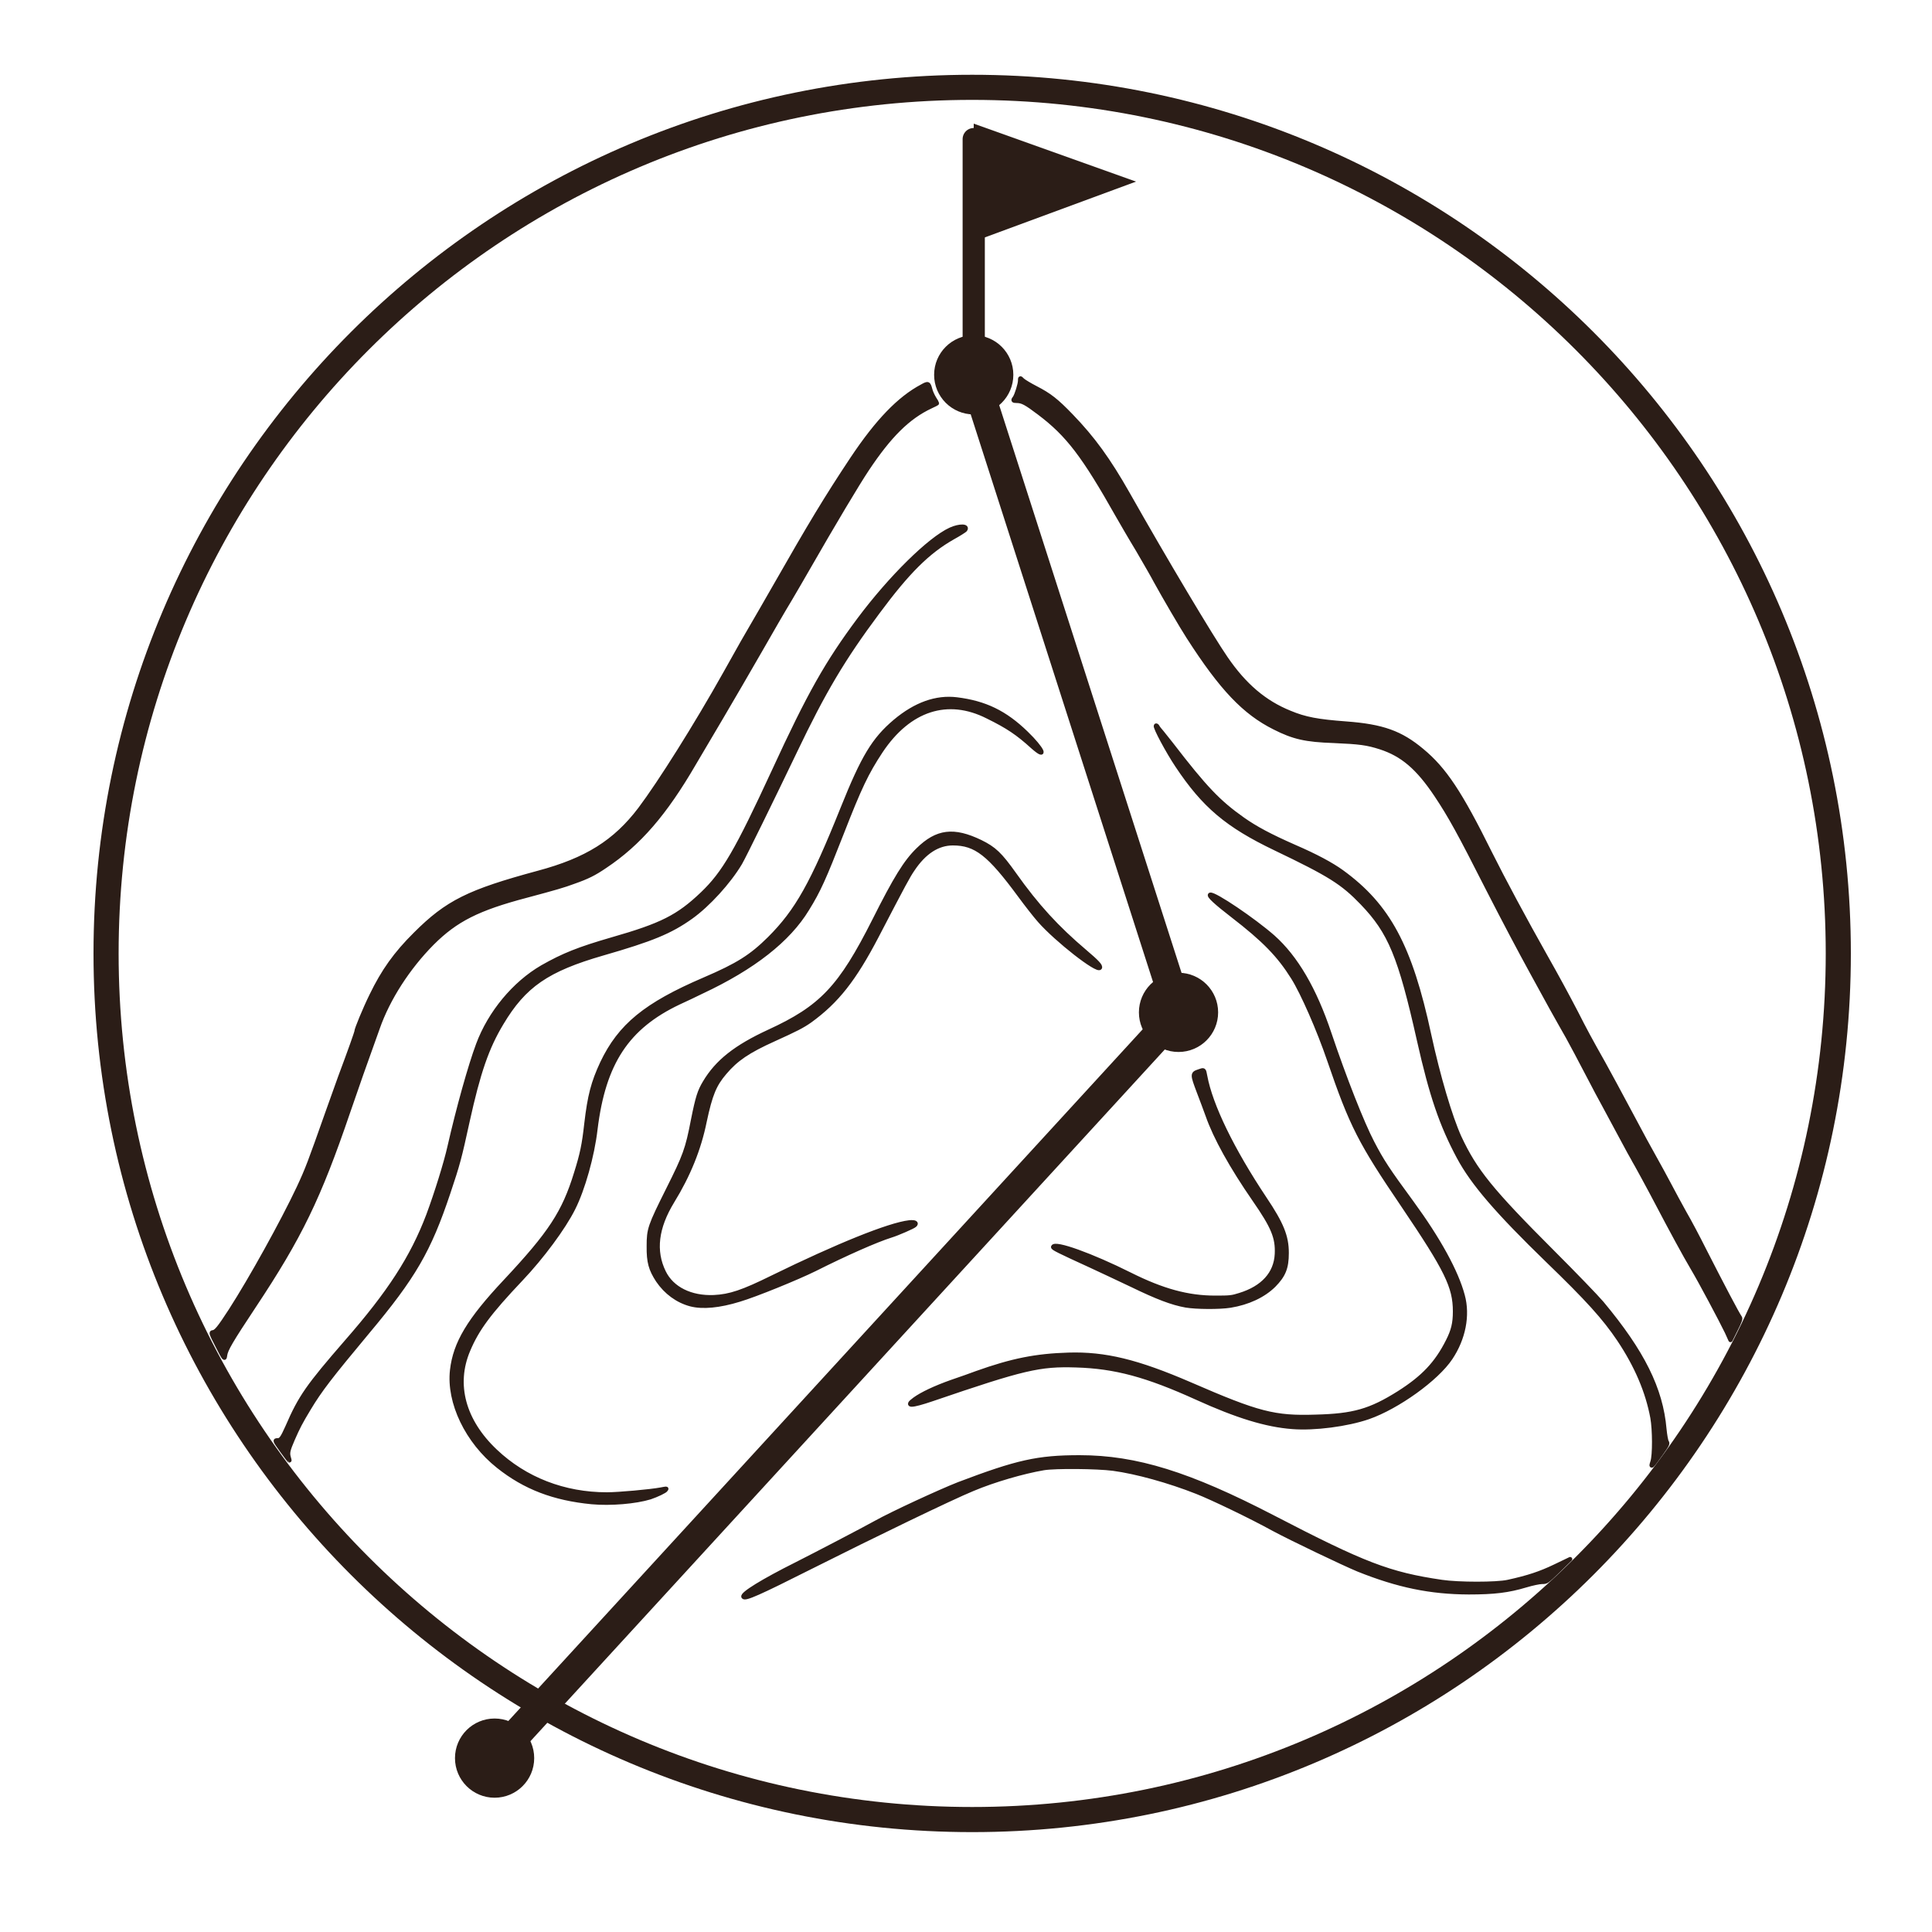
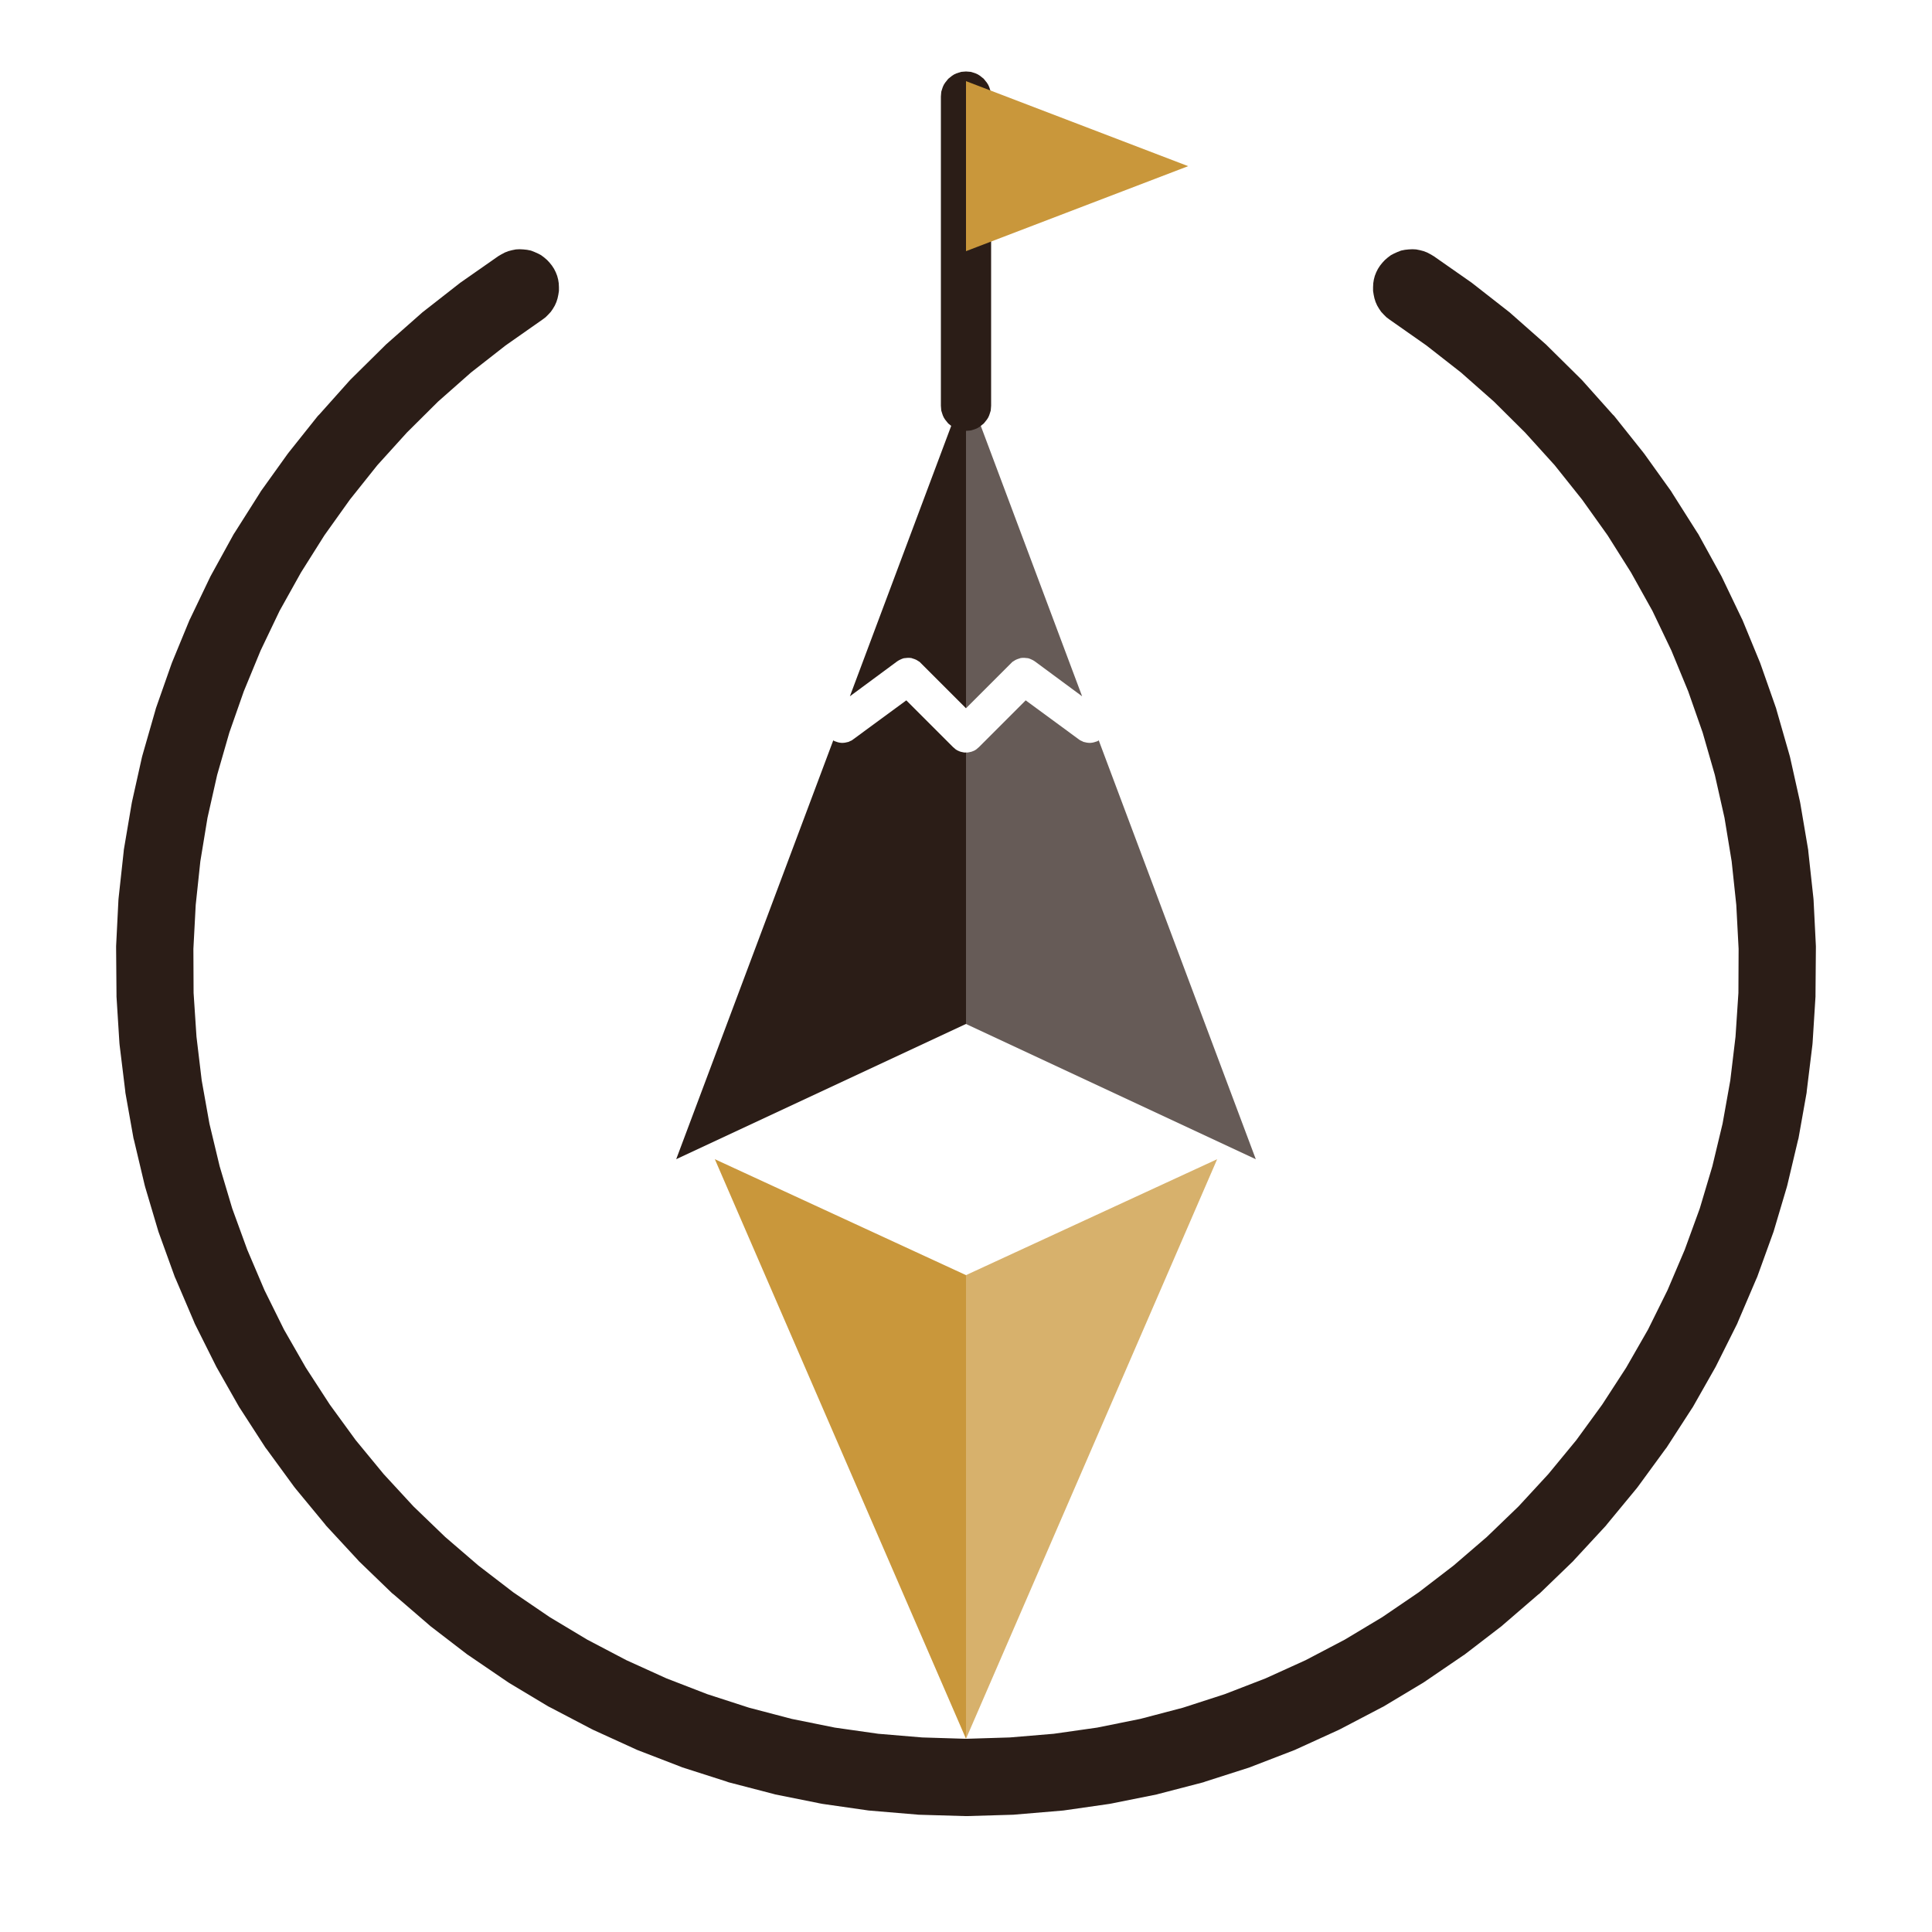
- <svg xmlns="http://www.w3.org/2000/svg" viewBox="0 0 100 100" role="img" aria-label="SuRoute">
-   <circle cx="50.32" cy="49.35" r="44.83" fill="none" stroke="#2B1D17" stroke-width="1.30" />
-   <path fill="#2B1D17" fill-rule="evenodd" stroke="#2B1D17" stroke-width="0.22" stroke-linejoin="round" d="M38.48 82.65C38.39 82.51 39.49 81.83 41.23 80.96C42.20 80.47 44.75 79.14 45.34 78.81C46.16 78.35 48.65 77.20 49.62 76.82C52.65 75.67 53.71 75.43 55.88 75.43C58.81 75.43 61.56 76.29 65.88 78.53C70.60 80.98 71.90 81.48 74.62 81.88C75.50 82.01 77.46 82.01 78.05 81.88C79.10 81.65 79.73 81.44 80.50 81.07L81.27 80.70L80.67 81.29C80.06 81.87 80.06 81.88 79.82 81.88C79.68 81.88 79.30 81.96 78.97 82.06C78.07 82.33 77.34 82.42 76.02 82.42C74.04 82.41 72.37 82.07 70.30 81.24C69.55 80.93 66.83 79.63 65.92 79.14C64.76 78.50 62.74 77.53 61.95 77.22C60.51 76.65 58.81 76.18 57.62 76.02C56.79 75.91 54.62 75.89 54.02 75.99C52.96 76.17 51.44 76.61 50.35 77.07C49.25 77.52 45.22 79.47 41.98 81.10C39.26 82.47 38.56 82.78 38.48 82.65ZM30.63 77.75C28.67 77.56 27.17 76.99 25.79 75.89C24.18 74.61 23.21 72.59 23.40 70.92C23.56 69.52 24.28 68.32 26.15 66.33C28.49 63.83 29.19 62.77 29.82 60.72C30.13 59.73 30.23 59.25 30.35 58.17C30.52 56.71 30.70 56.03 31.17 55.02C32.09 53.09 33.42 52.00 36.45 50.70C38.20 49.95 38.89 49.51 39.83 48.58C41.26 47.15 42.05 45.74 43.61 41.85C44.68 39.18 45.23 38.27 46.33 37.34C47.39 36.45 48.46 36.07 49.52 36.20C50.98 36.38 52.02 36.88 53.12 37.95C53.95 38.75 54.23 39.34 53.45 38.65C52.68 37.95 52.16 37.60 51.12 37.09C49.05 36.04 47.05 36.69 45.59 38.88C44.85 40.00 44.49 40.76 43.57 43.12C42.65 45.47 42.38 46.08 41.78 47.05C40.81 48.65 38.99 50.08 36.32 51.33C36.02 51.48 35.49 51.73 35.14 51.89C32.46 53.16 31.24 55.01 30.82 58.45C30.66 59.83 30.17 61.56 29.67 62.55C29.17 63.55 28.05 65.06 26.97 66.20C25.32 67.94 24.69 68.79 24.23 69.89C23.48 71.66 23.99 73.55 25.64 75.11C27.18 76.57 29.20 77.35 31.41 77.35C32.02 77.35 33.66 77.20 34.20 77.10C34.52 77.04 34.51 77.04 34.47 77.10C34.43 77.18 34.00 77.38 33.65 77.50C32.90 77.73 31.61 77.84 30.63 77.75ZM85.53 75.67C85.65 75.33 85.64 73.99 85.53 73.38C85.28 72.03 84.71 70.69 83.80 69.33C83.04 68.20 82.17 67.24 80.11 65.25C77.49 62.71 76.23 61.24 75.51 59.90C74.61 58.22 74.09 56.70 73.45 53.85C72.47 49.48 71.95 48.24 70.51 46.74C69.49 45.68 68.84 45.27 66.00 43.91C63.52 42.72 62.32 41.71 60.93 39.62C60.46 38.92 59.76 37.62 59.83 37.56C59.84 37.54 59.88 37.56 59.91 37.61C59.93 37.66 60.04 37.80 60.14 37.91C60.24 38.03 60.45 38.30 60.61 38.50C62.38 40.80 63.07 41.52 64.33 42.41C65.00 42.88 65.73 43.27 67.00 43.83C68.11 44.31 68.91 44.74 69.45 45.13C71.86 46.88 72.99 48.99 73.97 53.55C74.44 55.72 75.06 57.81 75.54 58.87C76.35 60.60 77.17 61.62 80.35 64.80C81.49 65.94 82.64 67.13 82.91 67.45C85.02 69.98 85.97 71.89 86.15 73.97C86.18 74.27 86.23 74.57 86.27 74.63C86.33 74.72 86.31 74.77 85.97 75.25C85.47 75.95 85.43 75.98 85.53 75.67ZM14.61 75.11C14.21 74.55 14.21 74.55 14.37 74.55C14.54 74.55 14.62 74.43 14.88 73.85C15.55 72.30 15.95 71.74 17.92 69.47C20.16 66.91 21.34 65.09 22.17 62.90C22.59 61.77 23.08 60.20 23.27 59.35C23.72 57.37 24.34 55.15 24.75 54.06C25.36 52.42 26.62 50.90 28.07 50.06C29.16 49.44 29.96 49.12 31.69 48.62C34.24 47.89 35.10 47.46 36.35 46.27C37.48 45.19 38.14 44.05 40.05 39.92C41.89 35.92 42.81 34.30 44.47 32.07C46.09 29.90 48.12 27.90 49.20 27.41C49.66 27.20 50.13 27.21 49.95 27.43C49.91 27.47 49.63 27.65 49.32 27.82C48.02 28.56 46.99 29.58 45.42 31.70C43.63 34.10 42.62 35.81 41.15 38.89C39.97 41.35 38.53 44.29 38.31 44.67C37.72 45.66 36.65 46.83 35.77 47.46C34.69 48.23 33.73 48.62 31.20 49.35C28.32 50.18 27.13 51.00 25.96 52.96C25.20 54.22 24.76 55.50 24.20 58.04C23.78 59.96 23.71 60.23 23.20 61.75C22.20 64.73 21.43 66.07 19.00 68.97C17.10 71.25 16.56 71.95 15.99 72.90C15.56 73.61 15.42 73.88 15.15 74.50C14.91 75.05 14.88 75.20 14.94 75.42C14.97 75.52 14.99 75.60 14.98 75.60C14.97 75.60 14.81 75.38 14.61 75.11ZM66.90 73.86C65.54 73.76 64.02 73.29 61.95 72.35C59.35 71.17 57.72 70.73 55.70 70.67C53.80 70.61 52.99 70.80 48.25 72.42C47.16 72.79 46.83 72.80 47.34 72.43C47.71 72.16 48.40 71.83 49.28 71.52C49.72 71.37 50.29 71.17 50.55 71.07C52.40 70.41 53.63 70.17 55.30 70.12C57.19 70.06 58.87 70.47 61.60 71.65C65.12 73.18 65.96 73.40 68.10 73.33C70.06 73.28 70.93 73.03 72.41 72.10C73.67 71.30 74.36 70.57 74.94 69.42C75.22 68.87 75.31 68.49 75.31 67.88C75.31 66.60 74.88 65.73 72.63 62.40C70.41 59.13 69.96 58.26 68.80 54.87C68.26 53.29 67.42 51.38 66.93 50.60C66.21 49.45 65.45 48.66 63.79 47.38C62.96 46.74 62.53 46.35 62.64 46.31C62.85 46.24 64.90 47.63 65.89 48.50C67.08 49.56 68.04 51.20 68.81 53.50C69.58 55.79 70.51 58.15 71.03 59.14C71.53 60.10 71.81 60.53 73.08 62.26C74.46 64.15 75.38 65.82 75.71 67.06C75.99 68.09 75.75 69.29 75.08 70.29C74.36 71.37 72.34 72.82 70.83 73.35C69.73 73.73 68.03 73.95 66.90 73.86ZM11.26 69.67C10.93 69.03 10.91 68.97 11.01 68.96C11.18 68.95 11.34 68.75 11.94 67.83C12.99 66.20 14.62 63.26 15.46 61.48C15.92 60.49 16.03 60.19 16.97 57.53C17.18 56.95 17.46 56.16 17.60 55.77C18.13 54.35 18.45 53.45 18.45 53.39C18.45 53.28 18.88 52.23 19.23 51.52C19.84 50.26 20.48 49.36 21.50 48.35C23.15 46.70 24.26 46.15 27.85 45.18C30.36 44.51 31.84 43.58 33.13 41.88C34.16 40.51 36.02 37.56 37.55 34.83C38.43 33.26 38.58 32.99 38.90 32.45C39.09 32.13 39.64 31.17 40.14 30.30C41.93 27.16 42.78 25.75 44.11 23.75C45.41 21.80 46.55 20.62 47.72 20.00C48.04 19.82 48.06 19.83 48.15 20.16C48.18 20.29 48.28 20.50 48.36 20.63C48.44 20.75 48.50 20.86 48.50 20.87C48.50 20.88 48.35 20.96 48.17 21.04C47.00 21.59 46.04 22.54 44.87 24.30C44.39 25.02 43.18 27.04 41.77 29.50C41.58 29.84 41.17 30.53 40.88 31.03C40.58 31.52 39.88 32.73 39.31 33.73C38.75 34.71 37.86 36.23 37.35 37.10C36.84 37.97 36.19 39.06 35.92 39.52C34.42 42.10 33.08 43.66 31.31 44.84C30.75 45.22 30.41 45.39 29.70 45.64C29.16 45.84 28.78 45.95 27.25 46.36C24.74 47.02 23.59 47.60 22.37 48.82C21.12 50.08 20.08 51.69 19.55 53.21C19.47 53.44 19.29 53.94 19.15 54.33C18.89 55.05 18.60 55.86 18.02 57.55C16.50 62.01 15.53 64.01 13.14 67.61C11.94 69.42 11.69 69.85 11.65 70.15C11.62 70.37 11.62 70.37 11.26 69.67ZM89.38 68.94C89.08 68.32 88.04 66.36 87.60 65.62C87.23 65.00 86.47 63.60 85.79 62.30C85.42 61.59 84.61 60.10 84.55 60.02C84.53 60.00 84.22 59.41 83.85 58.73C83.48 58.04 83.10 57.33 83.00 57.15C82.90 56.97 82.51 56.25 82.15 55.55C81.79 54.85 81.33 54.00 81.15 53.67C80.96 53.35 80.59 52.67 80.31 52.18C80.04 51.68 79.58 50.85 79.29 50.32C78.68 49.21 77.86 47.66 77.00 45.98C75.54 43.10 75.06 42.23 74.34 41.15C73.39 39.73 72.59 39.05 71.45 38.68C70.76 38.46 70.40 38.41 69.03 38.35C67.58 38.30 66.96 38.16 65.97 37.66C64.41 36.88 63.23 35.64 61.52 32.98C61.17 32.44 60.23 30.83 59.82 30.08C59.69 29.83 59.27 29.10 58.89 28.45C58.50 27.81 58.04 27.01 57.85 26.68C56.09 23.56 55.27 22.49 53.80 21.38C53.10 20.85 52.91 20.75 52.62 20.75C52.43 20.75 52.42 20.72 52.53 20.58C52.62 20.45 52.80 19.88 52.80 19.70C52.80 19.55 52.80 19.55 52.93 19.68C53.01 19.75 53.31 19.93 53.60 20.08C54.32 20.45 54.68 20.73 55.45 21.53C56.57 22.69 57.37 23.79 58.38 25.57C60.30 28.97 62.72 33.02 63.44 34.06C64.41 35.48 65.45 36.36 66.76 36.89C67.55 37.22 68.20 37.34 69.67 37.45C71.56 37.59 72.50 37.93 73.60 38.85C74.76 39.81 75.57 41.02 77.12 44.15C77.83 45.57 78.92 47.60 79.98 49.48C80.62 50.61 81.10 51.50 81.58 52.42C82.02 53.29 82.30 53.81 83.00 55.05C83.32 55.63 83.76 56.44 84.55 57.92C84.91 58.60 85.39 59.49 85.62 59.89C85.85 60.30 86.20 60.94 86.40 61.32C86.60 61.71 86.96 62.36 87.19 62.78C87.43 63.19 87.88 64.04 88.20 64.68C89.17 66.58 89.91 67.99 90.06 68.20C90.10 68.26 90.05 68.40 89.84 68.82L89.57 69.36L89.38 68.94ZM61.38 67.57C60.66 67.44 59.90 67.15 58.58 66.51C57.86 66.17 56.89 65.71 56.43 65.50C54.79 64.75 54.49 64.60 54.51 64.54C54.60 64.29 56.49 64.97 58.49 65.97C60.17 66.81 61.48 67.17 62.90 67.17C63.66 67.17 63.76 67.16 64.17 67.03C65.37 66.66 66.04 65.92 66.09 64.91C66.13 64.05 65.90 63.50 64.93 62.10C63.74 60.38 62.90 58.86 62.51 57.74C62.40 57.43 62.19 56.88 62.05 56.51C61.71 55.61 61.71 55.57 62.04 55.46C62.33 55.36 62.31 55.34 62.38 55.70C62.66 57.22 63.78 59.52 65.46 62.04C66.34 63.35 66.60 64.00 66.60 64.85C66.60 65.63 66.44 66.01 65.93 66.53C65.39 67.06 64.60 67.43 63.68 67.58C63.11 67.67 61.91 67.66 61.38 67.57ZM35.75 67.51C35.07 67.33 34.47 66.89 34.05 66.27C33.68 65.70 33.57 65.33 33.58 64.50C33.58 63.62 33.63 63.47 34.59 61.55C35.45 59.83 35.58 59.49 35.87 57.98C36.11 56.78 36.21 56.48 36.48 56.03C37.12 54.95 38.09 54.19 39.80 53.40C42.52 52.15 43.50 51.12 45.26 47.63C46.35 45.46 46.88 44.60 47.52 43.98C48.50 43.02 49.36 42.91 50.75 43.58C51.46 43.93 51.76 44.21 52.50 45.25C53.67 46.90 54.71 48.03 56.15 49.25C56.80 49.80 56.98 50.00 56.93 50.09C56.80 50.30 54.69 48.65 53.81 47.65C53.58 47.39 53.12 46.80 52.79 46.35C51.20 44.19 50.51 43.65 49.32 43.65C48.54 43.65 47.84 44.10 47.24 45.00C47.00 45.35 46.81 45.70 45.38 48.45C44.21 50.69 43.32 51.82 41.93 52.83C41.53 53.11 41.22 53.27 40.05 53.80C38.72 54.40 38.10 54.82 37.51 55.52C36.98 56.14 36.77 56.64 36.47 58.05C36.18 59.48 35.63 60.83 34.80 62.18C33.97 63.54 33.82 64.75 34.36 65.85C34.78 66.71 35.76 67.19 36.95 67.14C37.78 67.10 38.44 66.88 39.98 66.12C43.35 64.47 46.02 63.39 47.06 63.27C47.35 63.24 47.48 63.30 47.34 63.42C47.27 63.49 46.45 63.85 46.12 63.95C45.35 64.19 43.75 64.90 42.18 65.69C41.27 66.14 39.11 67.02 38.27 67.27C37.23 67.59 36.37 67.67 35.75 67.51Z" />
-   <path d="M25.6 91L61 52.4L50.4 19.4" fill="none" stroke="#2B1D17" stroke-width="1.55" stroke-linecap="round" stroke-linejoin="round" />
-   <path d="M50.4 19.4V7.2" stroke="#2B1D17" stroke-width="1.15" stroke-linecap="round" />
-   <path fill="#2B1D17" d="M50.4 6.4L58.8 9.4L50.4 12.5Z" />
-   <circle fill="#2B1D17" cx="25.6" cy="91" r="2.05" />
-   <circle fill="#2B1D17" cx="61" cy="52.4" r="2.05" />
-   <circle fill="#2B1D17" cx="50.4" cy="19.4" r="2.05" />
+ <svg xmlns="http://www.w3.org/2000/svg" viewBox="0 0 100 100">
+   <path fill="#2B1D17" d="M23.83 14.63L23.74 14.70L21.86 16.17L21.77 16.25L19.98 17.83L19.90 17.91L18.20 19.59L18.12 19.67L16.53 21.45L16.45 21.53L14.96 23.40L14.89 23.49L13.50 25.43L13.44 25.53L12.16 27.55L12.10 27.64L10.95 29.73L10.89 29.84L9.86 31.99L9.81 32.09L8.90 34.30L8.86 34.41L8.07 36.66L8.04 36.77L7.38 39.07L7.35 39.18L6.83 41.51L6.81 41.62L6.41 43.98L6.40 44.09L6.14 46.47L6.13 46.58L6.01 48.97L6.01 49.08L6.03 51.47L6.03 51.58L6.18 53.97L6.19 54.08L6.48 56.45L6.49 56.56L6.91 58.92L6.94 59.03L7.49 61.35L7.52 61.46L8.20 63.75L8.24 63.86L9.05 66.10L9.10 66.21L10.04 68.41L10.08 68.51L11.15 70.65L11.20 70.75L12.38 72.83L12.44 72.92L13.74 74.93L13.81 75.02L15.22 76.95L15.29 77.04L16.81 78.88L16.88 78.97L18.50 80.72L18.58 80.81L20.30 82.47L20.39 82.54L22.20 84.10L22.28 84.17L24.18 85.63L24.27 85.69L26.25 87.04L26.34 87.10L28.39 88.33L28.49 88.38L30.61 89.49L30.71 89.54L32.88 90.53L32.99 90.58L35.22 91.44L35.32 91.48L37.60 92.21L37.71 92.25L40.02 92.85L40.13 92.88L42.47 93.35L42.58 93.37L44.95 93.71L45.06 93.72L47.44 93.92L47.55 93.93L49.94 94.00L50.06 94.00L52.45 93.93L52.56 93.92L54.94 93.72L55.05 93.71L57.42 93.37L57.53 93.35L59.87 92.88L59.98 92.85L62.29 92.25L62.40 92.21L64.68 91.48L64.78 91.44L67.01 90.58L67.12 90.53L69.29 89.54L69.39 89.49L71.51 88.38L71.61 88.33L73.66 87.10L73.75 87.04L75.73 85.69L75.82 85.63L77.72 84.17L77.80 84.10L79.61 82.54L79.70 82.47L81.42 80.81L81.50 80.72L83.12 78.97L83.19 78.88L84.71 77.04L84.78 76.95L86.19 75.02L86.26 74.93L87.56 72.92L87.62 72.83L88.80 70.75L88.85 70.65L89.92 68.51L89.96 68.41L90.90 66.21L90.95 66.10L91.76 63.86L91.80 63.75L92.48 61.46L92.51 61.35L93.06 59.03L93.09 58.92L93.51 56.56L93.52 56.45L93.81 54.08L93.82 53.97L93.97 51.58L93.97 51.47L93.99 49.08L93.99 48.97L93.87 46.58L93.86 46.47L93.60 44.09L93.59 43.98L93.19 41.62L93.17 41.51L92.65 39.18L92.62 39.07L91.96 36.77L91.93 36.66L91.14 34.41L91.10 34.30L90.19 32.09L90.14 31.99L89.11 29.84L89.05 29.73L87.90 27.64L87.84 27.55L86.56 25.53L86.50 25.43L85.11 23.49L85.04 23.40L83.55 21.53L83.47 21.45L81.88 19.67L81.80 19.59L80.10 17.91L80.02 17.83L78.23 16.25L78.14 16.17L76.26 14.70L76.17 14.63L74.21 13.26L74.04 13.16L73.87 13.07L73.69 13.00L73.50 12.95L73.30 12.91L73.11 12.90L72.91 12.91L72.72 12.93L72.52 12.97L72.34 13.04L72.16 13.12L71.99 13.21L71.83 13.33L71.68 13.46L71.55 13.60L71.43 13.75L71.32 13.92L71.23 14.10L71.16 14.28L71.11 14.47L71.08 14.66L71.07 14.86L71.07 15.06L71.10 15.25L71.14 15.44L71.20 15.63L71.28 15.81L71.38 15.98L71.49 16.14L71.62 16.28L71.76 16.42L71.92 16.54L73.83 17.88L75.62 19.28L77.33 20.79L78.94 22.39L80.47 24.08L81.89 25.86L83.21 27.71L84.42 29.63L85.53 31.62L86.51 33.67L87.38 35.78L88.13 37.92L88.76 40.11L89.26 42.33L89.63 44.58L89.87 46.84L89.99 49.11L89.98 51.39L89.83 53.66L89.56 55.92L89.16 58.16L88.63 60.37L87.98 62.55L87.20 64.69L86.31 66.78L85.30 68.82L84.17 70.79L82.93 72.70L81.59 74.54L80.14 76.30L78.60 77.97L76.96 79.55L75.24 81.03L73.43 82.42L71.55 83.70L69.60 84.87L67.58 85.93L65.51 86.87L63.39 87.69L61.23 88.39L59.02 88.97L56.79 89.42L54.54 89.74L52.27 89.93L50.00 90.00L47.73 89.93L45.46 89.74L43.21 89.42L40.98 88.97L38.77 88.39L36.61 87.69L34.49 86.87L32.42 85.93L30.40 84.87L28.45 83.70L26.57 82.42L24.76 81.03L23.04 79.55L21.40 77.97L19.86 76.30L18.41 74.54L17.07 72.70L15.83 70.79L14.70 68.82L13.69 66.78L12.80 64.69L12.02 62.55L11.37 60.37L10.84 58.16L10.44 55.92L10.17 53.66L10.02 51.39L10.01 49.11L10.13 46.84L10.37 44.58L10.74 42.33L11.24 40.11L11.87 37.92L12.62 35.78L13.49 33.67L14.47 31.62L15.58 29.63L16.79 27.71L18.11 25.86L19.53 24.08L21.06 22.39L22.67 20.79L24.38 19.28L26.17 17.88L28.08 16.54L28.24 16.42L28.38 16.28L28.51 16.14L28.62 15.98L28.72 15.81L28.80 15.63L28.86 15.44L28.90 15.25L28.93 15.06L28.93 14.86L28.92 14.66L28.89 14.47L28.84 14.28L28.77 14.10L28.68 13.92L28.57 13.75L28.45 13.60L28.32 13.46L28.17 13.33L28.01 13.21L27.84 13.12L27.66 13.04L27.48 12.97L27.28 12.93L27.09 12.91L26.89 12.90L26.70 12.91L26.50 12.95L26.31 13.00L26.13 13.07L25.96 13.16L25.79 13.26Z" />
+   <path fill="#2B1D17" d="M50.00 20.00L43.99 36.04L46.44 34.23L46.52 34.18L46.60 34.14L46.69 34.10L46.78 34.07L46.88 34.06L46.98 34.05L47.07 34.05L47.17 34.06L47.26 34.09L47.35 34.12L47.44 34.16L47.52 34.21L47.60 34.26L47.67 34.33L50.00 36.66ZM35.00 60.00L50.00 53.00L50.00 38.95L49.91 38.95L49.81 38.93L49.72 38.91L49.64 38.88L49.55 38.84L49.47 38.79L49.40 38.73L49.33 38.67L46.91 36.25L44.16 38.27L44.09 38.32L44.00 38.36L43.92 38.40L43.83 38.42L43.74 38.44L43.64 38.45L43.55 38.45L43.46 38.44L43.37 38.42L43.28 38.39L43.19 38.36L43.13 38.32Z" />
+   <path fill="#2B1D17" fill-opacity="0.72" d="M50.00 20.00L50.00 36.66L52.33 34.33L52.40 34.26L52.48 34.21L52.56 34.16L52.65 34.12L52.74 34.09L52.83 34.06L52.93 34.05L53.02 34.05L53.12 34.06L53.22 34.07L53.31 34.10L53.40 34.14L53.48 34.18L53.56 34.23L56.01 36.04ZM50.00 53.00L65.00 60.00L56.87 38.32L56.81 38.36L56.72 38.39L56.63 38.42L56.54 38.44L56.45 38.45L56.36 38.45L56.26 38.44L56.17 38.42L56.08 38.40L56.00 38.36L55.91 38.32L55.84 38.27L53.09 36.25L50.67 38.67L50.60 38.73L50.53 38.79L50.45 38.84L50.36 38.88L50.28 38.91L50.19 38.93L50.09 38.95L50.00 38.95Z" />
+   <path fill="#2B1D17" d="M51.30 5.00L51.29 4.87L51.28 4.75L51.24 4.62L51.20 4.50L51.15 4.39L51.08 4.28L51.00 4.18L50.92 4.08L50.82 4.00L50.72 3.92L50.61 3.85L50.50 3.80L50.38 3.76L50.25 3.72L50.13 3.71L50.00 3.70L49.87 3.71L49.75 3.72L49.62 3.76L49.50 3.80L49.39 3.85L49.28 3.92L49.18 4.00L49.08 4.08L49.00 4.18L48.92 4.28L48.85 4.39L48.80 4.50L48.76 4.62L48.72 4.75L48.71 4.87L48.70 5.00L48.70 21.00L48.71 21.13L48.72 21.25L48.76 21.38L48.80 21.50L48.85 21.61L48.92 21.72L49.00 21.82L49.08 21.92L49.18 22.00L49.28 22.08L49.39 22.15L49.50 22.20L49.62 22.24L49.75 22.28L49.87 22.29L50.00 22.30L50.13 22.29L50.25 22.28L50.38 22.24L50.50 22.20L50.61 22.15L50.72 22.08L50.82 22.00L50.92 21.92L51.00 21.82L51.08 21.72L51.15 21.61L51.20 21.50L51.24 21.38L51.28 21.25L51.29 21.13L51.30 21.00Z" />
+   <path fill="#C9973B" d="M50.00 4.20L61.50 8.60L50.00 13.00Z" />
+   <path fill="#C9973B" d="M50.00 90.00L37.00 60.00L50.00 66.00Z" />
+   <path fill="#C9973B" fill-opacity="0.75" d="M50.00 90.00L63.00 60.00L50.00 66.00Z" />
</svg>
